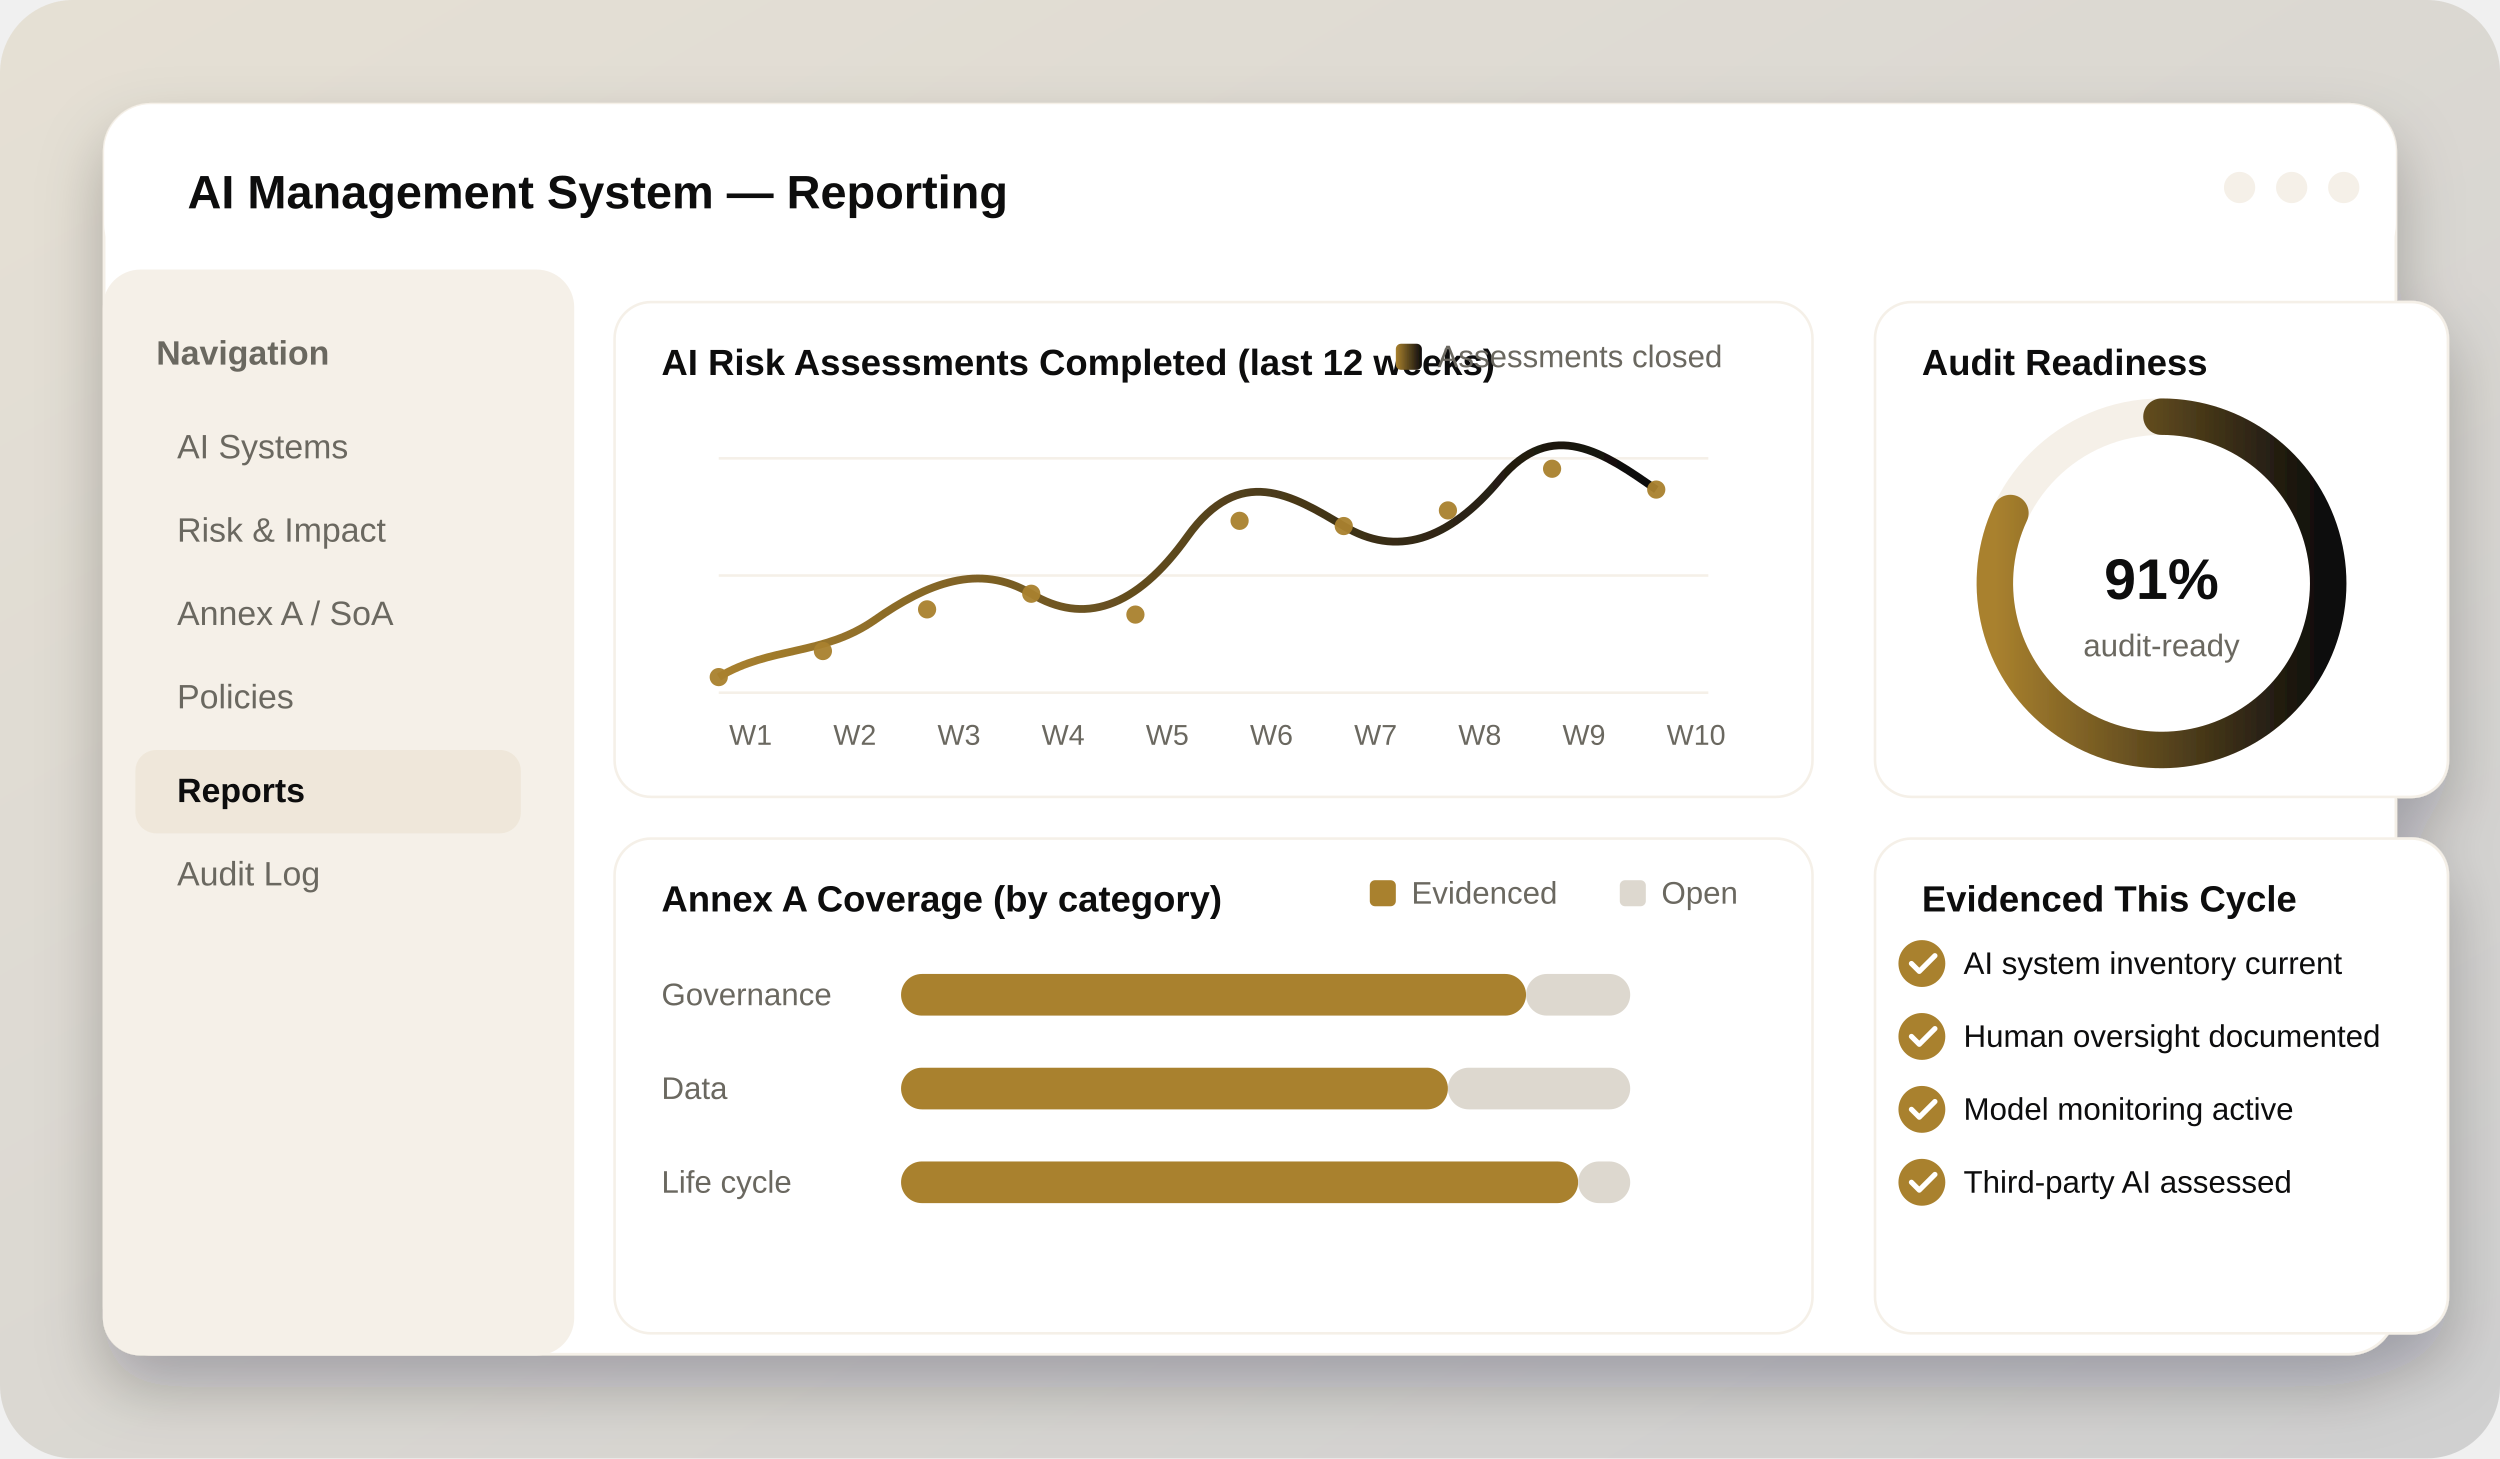
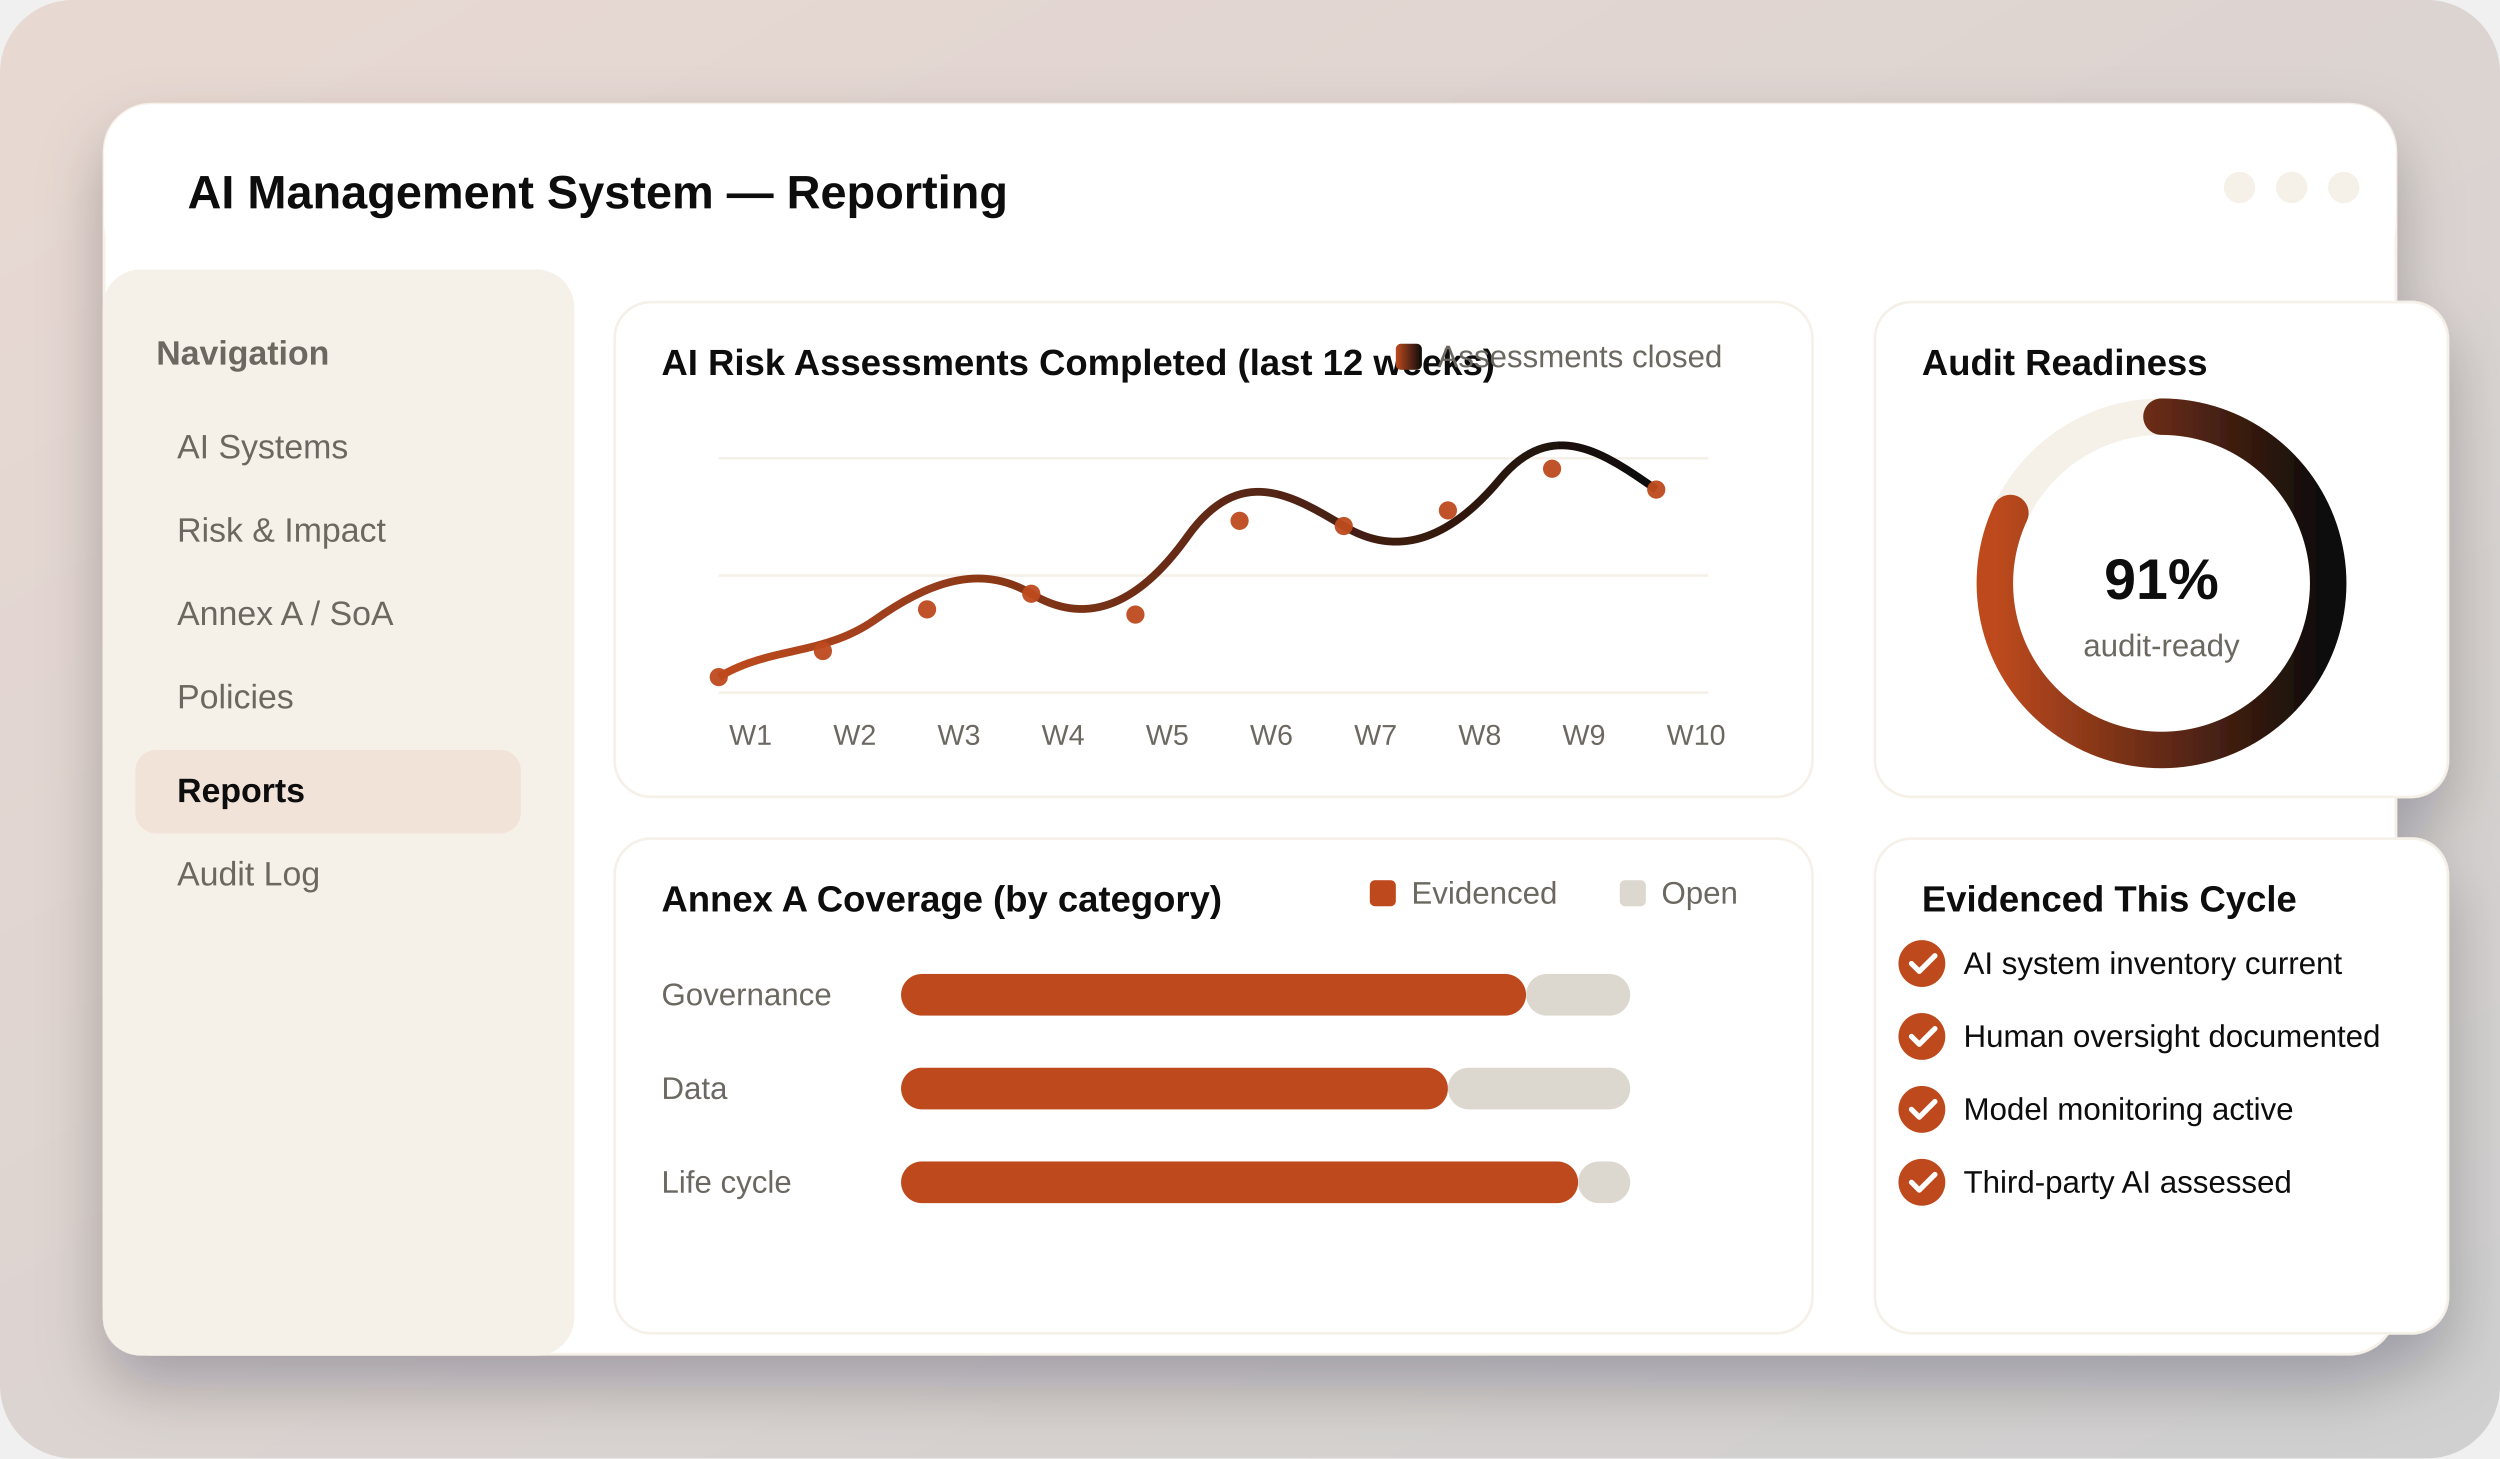
<svg xmlns="http://www.w3.org/2000/svg" viewBox="0 0 960 560" role="img" aria-labelledby="title desc">
  <defs>
    <linearGradient id="grad-bg-42" x1="0" y1="0" x2="1" y2="1">
-       <stop offset="0" stop-color="#A9812E" stop-opacity=".14" />
+       <stop offset="0" stop-color="#BE4A1E" stop-opacity=".14" />
      <stop offset="1" stop-color="#0B0B0C" stop-opacity=".14" />
    </linearGradient>
    <filter id="softShadow42" x="-20%" y="-20%" width="140%" height="140%">
      <feDropShadow dx="0" dy="12" stdDeviation="12" flood-color="rgba(10,18,32,.25)" />
    </filter>
    <linearGradient id="grad-line-42" x1="0" y1="0" x2="1" y2="0">
-       <stop offset="0" stop-color="#A9812E" />
+       <stop offset="0" stop-color="#BE4A1E" />
      <stop offset="1" stop-color="#0B0B0C" />
    </linearGradient>
  </defs>
  <rect width="960" height="560" rx="28" fill="url(#grad-bg-42)" />
  <g filter="url(#softShadow42)">
    <rect x="40" y="40" width="880" height="480" rx="18" fill="#fff" stroke="#F5F0E8" />
    <rect x="40" y="40" width="880" height="64" rx="18" fill="#fff" />
    <text x="72" y="80" font-family="Nunito, Arial, sans-serif" font-weight="900" font-size="18" fill="#0B0B0C">
      AI Management System — Reporting
    </text>
    <circle cx="860" cy="72" r="6" fill="#F5F0E8" />
    <circle cx="880" cy="72" r="6" fill="#F5F0E8" />
    <circle cx="900" cy="72" r="6" fill="#F5F0E8" />
    <g>
      <rect x="40" y="104" width="180" height="416" rx="14" fill="#F5F0E8" stroke="#F5F0E8" />
      <text x="60" y="140" font-family="Nunito, Arial, sans-serif" font-weight="800" font-size="13" fill="#6B6860">Navigation</text>
      <g font-family="Nunito, Arial, sans-serif" font-size="13">
        <text x="68" y="176" fill="#6B6860">AI Systems</text>
        <text x="68" y="208" fill="#6B6860">Risk &amp; Impact</text>
        <text x="68" y="240" fill="#6B6860">Annex A / SoA</text>
        <text x="68" y="272" fill="#6B6860">Policies</text>
-         <rect x="52" y="288" width="148" height="32" rx="8" fill="#A9812E" opacity=".08" />
+         <rect x="52" y="288" width="148" height="32" rx="8" fill="#BE4A1E" opacity=".08" />
        <text x="68" y="308" fill="#0B0B0C" font-weight="800">Reports</text>
        <text x="68" y="340" fill="#6B6860">Audit Log</text>
      </g>
    </g>
    <g transform="translate(236,116)">
      <g>
        <rect x="0" y="0" width="460" height="190" rx="14" fill="#fff" stroke="#F5F0E8" />
        <text x="18" y="28" font-family="Nunito, Arial, sans-serif" font-weight="800" font-size="14" fill="#0B0B0C">
          AI Risk Assessments Completed (last 12 weeks)
        </text>
        <line x1="40" y1="150" x2="420" y2="150" stroke="#F5F0E8" />
        <line x1="40" y1="60" x2="420" y2="60" stroke="#F5F0E8" />
        <line x1="40" y1="105" x2="420" y2="105" stroke="#F5F0E8" />
        <g font-family="Nunito, Arial, sans-serif" font-size="11" fill="#6B6860">
          <text x="44" y="170">W1</text>
          <text x="84" y="170">W2</text>
          <text x="124" y="170">W3</text>
          <text x="164" y="170">W4</text>
          <text x="204" y="170">W5</text>
          <text x="244" y="170">W6</text>
          <text x="284" y="170">W7</text>
          <text x="324" y="170">W8</text>
          <text x="364" y="170">W9</text>
          <text x="404" y="170">W10</text>
        </g>
        <path d="M40,144                  C60,132 80,136 100,122                  S140,100 160,112                  S200,118 220,90                  S260,74 280,86                  S320,92 340,68                  S380,58 400,72" fill="none" stroke="url(#grad-line-42)" stroke-width="3" />
-         <g fill="#A9812E" opacity=".95">
+         <g fill="#BE4A1E" opacity=".95">
          <circle cx="40" cy="144" r="3.5" />
          <circle cx="80" cy="134" r="3.5" />
          <circle cx="120" cy="118" r="3.5" />
          <circle cx="160" cy="112" r="3.5" />
          <circle cx="200" cy="120" r="3.5" />
          <circle cx="240" cy="84" r="3.5" />
          <circle cx="280" cy="86" r="3.5" />
          <circle cx="320" cy="80" r="3.5" />
          <circle cx="360" cy="64" r="3.5" />
          <circle cx="400" cy="72" r="3.5" />
        </g>
        <rect x="300" y="16" width="10" height="10" rx="2" fill="url(#grad-line-42)" />
        <text x="316" y="25" font-family="Nunito, Arial, sans-serif" font-size="12" fill="#6B6860">Assessments closed</text>
      </g>
      <g transform="translate(0,206)">
        <rect x="0" y="0" width="460" height="190" rx="14" fill="#fff" stroke="#F5F0E8" />
        <text x="18" y="28" font-family="Nunito, Arial, sans-serif" font-weight="800" font-size="14" fill="#0B0B0C">
          Annex A Coverage (by category)
        </text>
        <text x="18" y="64" font-family="Nunito, Arial, sans-serif" font-size="12" fill="#6B6860">Governance</text>
-         <rect x="110" y="52" width="240" height="16" rx="8" fill="#A9812E" />
+         <rect x="110" y="52" width="240" height="16" rx="8" fill="#BE4A1E" />
        <rect x="350" y="52" width="40" height="16" rx="8" fill="#DDD8CF" />
        <text x="18" y="100" font-family="Nunito, Arial, sans-serif" font-size="12" fill="#6B6860">Data</text>
-         <rect x="110" y="88" width="210" height="16" rx="8" fill="#A9812E" />
+         <rect x="110" y="88" width="210" height="16" rx="8" fill="#BE4A1E" />
        <rect x="320" y="88" width="70" height="16" rx="8" fill="#DDD8CF" />
        <text x="18" y="136" font-family="Nunito, Arial, sans-serif" font-size="12" fill="#6B6860">Life cycle</text>
-         <rect x="110" y="124" width="260" height="16" rx="8" fill="#A9812E" />
+         <rect x="110" y="124" width="260" height="16" rx="8" fill="#BE4A1E" />
        <rect x="370" y="124" width="20" height="16" rx="8" fill="#DDD8CF" />
-         <rect x="290" y="16" width="10" height="10" rx="2" fill="#A9812E" />
+         <rect x="290" y="16" width="10" height="10" rx="2" fill="#BE4A1E" />
        <text x="306" y="25" font-family="Nunito, Arial, sans-serif" font-size="12" fill="#6B6860">Evidenced</text>
        <rect x="386" y="16" width="10" height="10" rx="2" fill="#DDD8CF" />
        <text x="402" y="25" font-family="Nunito, Arial, sans-serif" font-size="12" fill="#6B6860">Open</text>
      </g>
      <g transform="translate(484,0)">
        <rect x="0" y="0" width="220" height="190" rx="14" fill="#fff" stroke="#F5F0E8" />
        <text x="18" y="28" font-family="Nunito, Arial, sans-serif" font-weight="800" font-size="14" fill="#0B0B0C">
          Audit Readiness
        </text>
        <g transform="translate(110,108)">
          <circle r="64" fill="none" stroke="#F5F0E8" stroke-width="14" />
          <path d="             M 0 -64             A 64 64 0 1 1  -58 -27           " fill="none" stroke="url(#grad-line-42)" stroke-width="14" stroke-linecap="round" />
          <text x="0" y="6" text-anchor="middle" font-family="Nunito, Arial" font-weight="900" font-size="22" fill="#0B0B0C">91%</text>
          <text x="0" y="28" text-anchor="middle" font-family="Nunito, Arial" font-size="12" fill="#6B6860">audit-ready</text>
        </g>
        <g transform="translate(0,206)">
          <rect x="0" y="0" width="220" height="190" rx="14" fill="#fff" stroke="#F5F0E8" />
          <text x="18" y="28" font-family="Nunito, Arial, sans-serif" font-weight="800" font-size="14" fill="#0B0B0C">
            Evidenced This Cycle
          </text>
          <g font-family="Nunito, Arial, sans-serif" font-size="12" fill="#0B0B0C">
            <g transform="translate(18,48)">
-               <circle cx="0" cy="0" r="9" fill="#A9812E" />
+               <circle cx="0" cy="0" r="9" fill="#BE4A1E" />
              <path d="M-4 0 l3 3 6 -6" stroke="#fff" stroke-width="2" fill="none" stroke-linecap="round" stroke-linejoin="round" />
              <text x="16" y="4">AI system inventory current</text>
            </g>
            <g transform="translate(18,76)">
-               <circle cx="0" cy="0" r="9" fill="#A9812E" />
+               <circle cx="0" cy="0" r="9" fill="#BE4A1E" />
              <path d="M-4 0 l3 3 6 -6" stroke="#fff" stroke-width="2" fill="none" stroke-linecap="round" stroke-linejoin="round" />
              <text x="16" y="4">Human oversight documented</text>
            </g>
            <g transform="translate(18,104)">
-               <circle cx="0" cy="0" r="9" fill="#A9812E" />
+               <circle cx="0" cy="0" r="9" fill="#BE4A1E" />
              <path d="M-4 0 l3 3 6 -6" stroke="#fff" stroke-width="2" fill="none" stroke-linecap="round" stroke-linejoin="round" />
              <text x="16" y="4">Model monitoring active</text>
            </g>
            <g transform="translate(18,132)">
-               <circle cx="0" cy="0" r="9" fill="#A9812E" />
+               <circle cx="0" cy="0" r="9" fill="#BE4A1E" />
              <path d="M-4 0 l3 3 6 -6" stroke="#fff" stroke-width="2" fill="none" stroke-linecap="round" stroke-linejoin="round" />
              <text x="16" y="4">Third-party AI assessed</text>
            </g>
          </g>
        </g>
      </g>
    </g>
  </g>
</svg>
